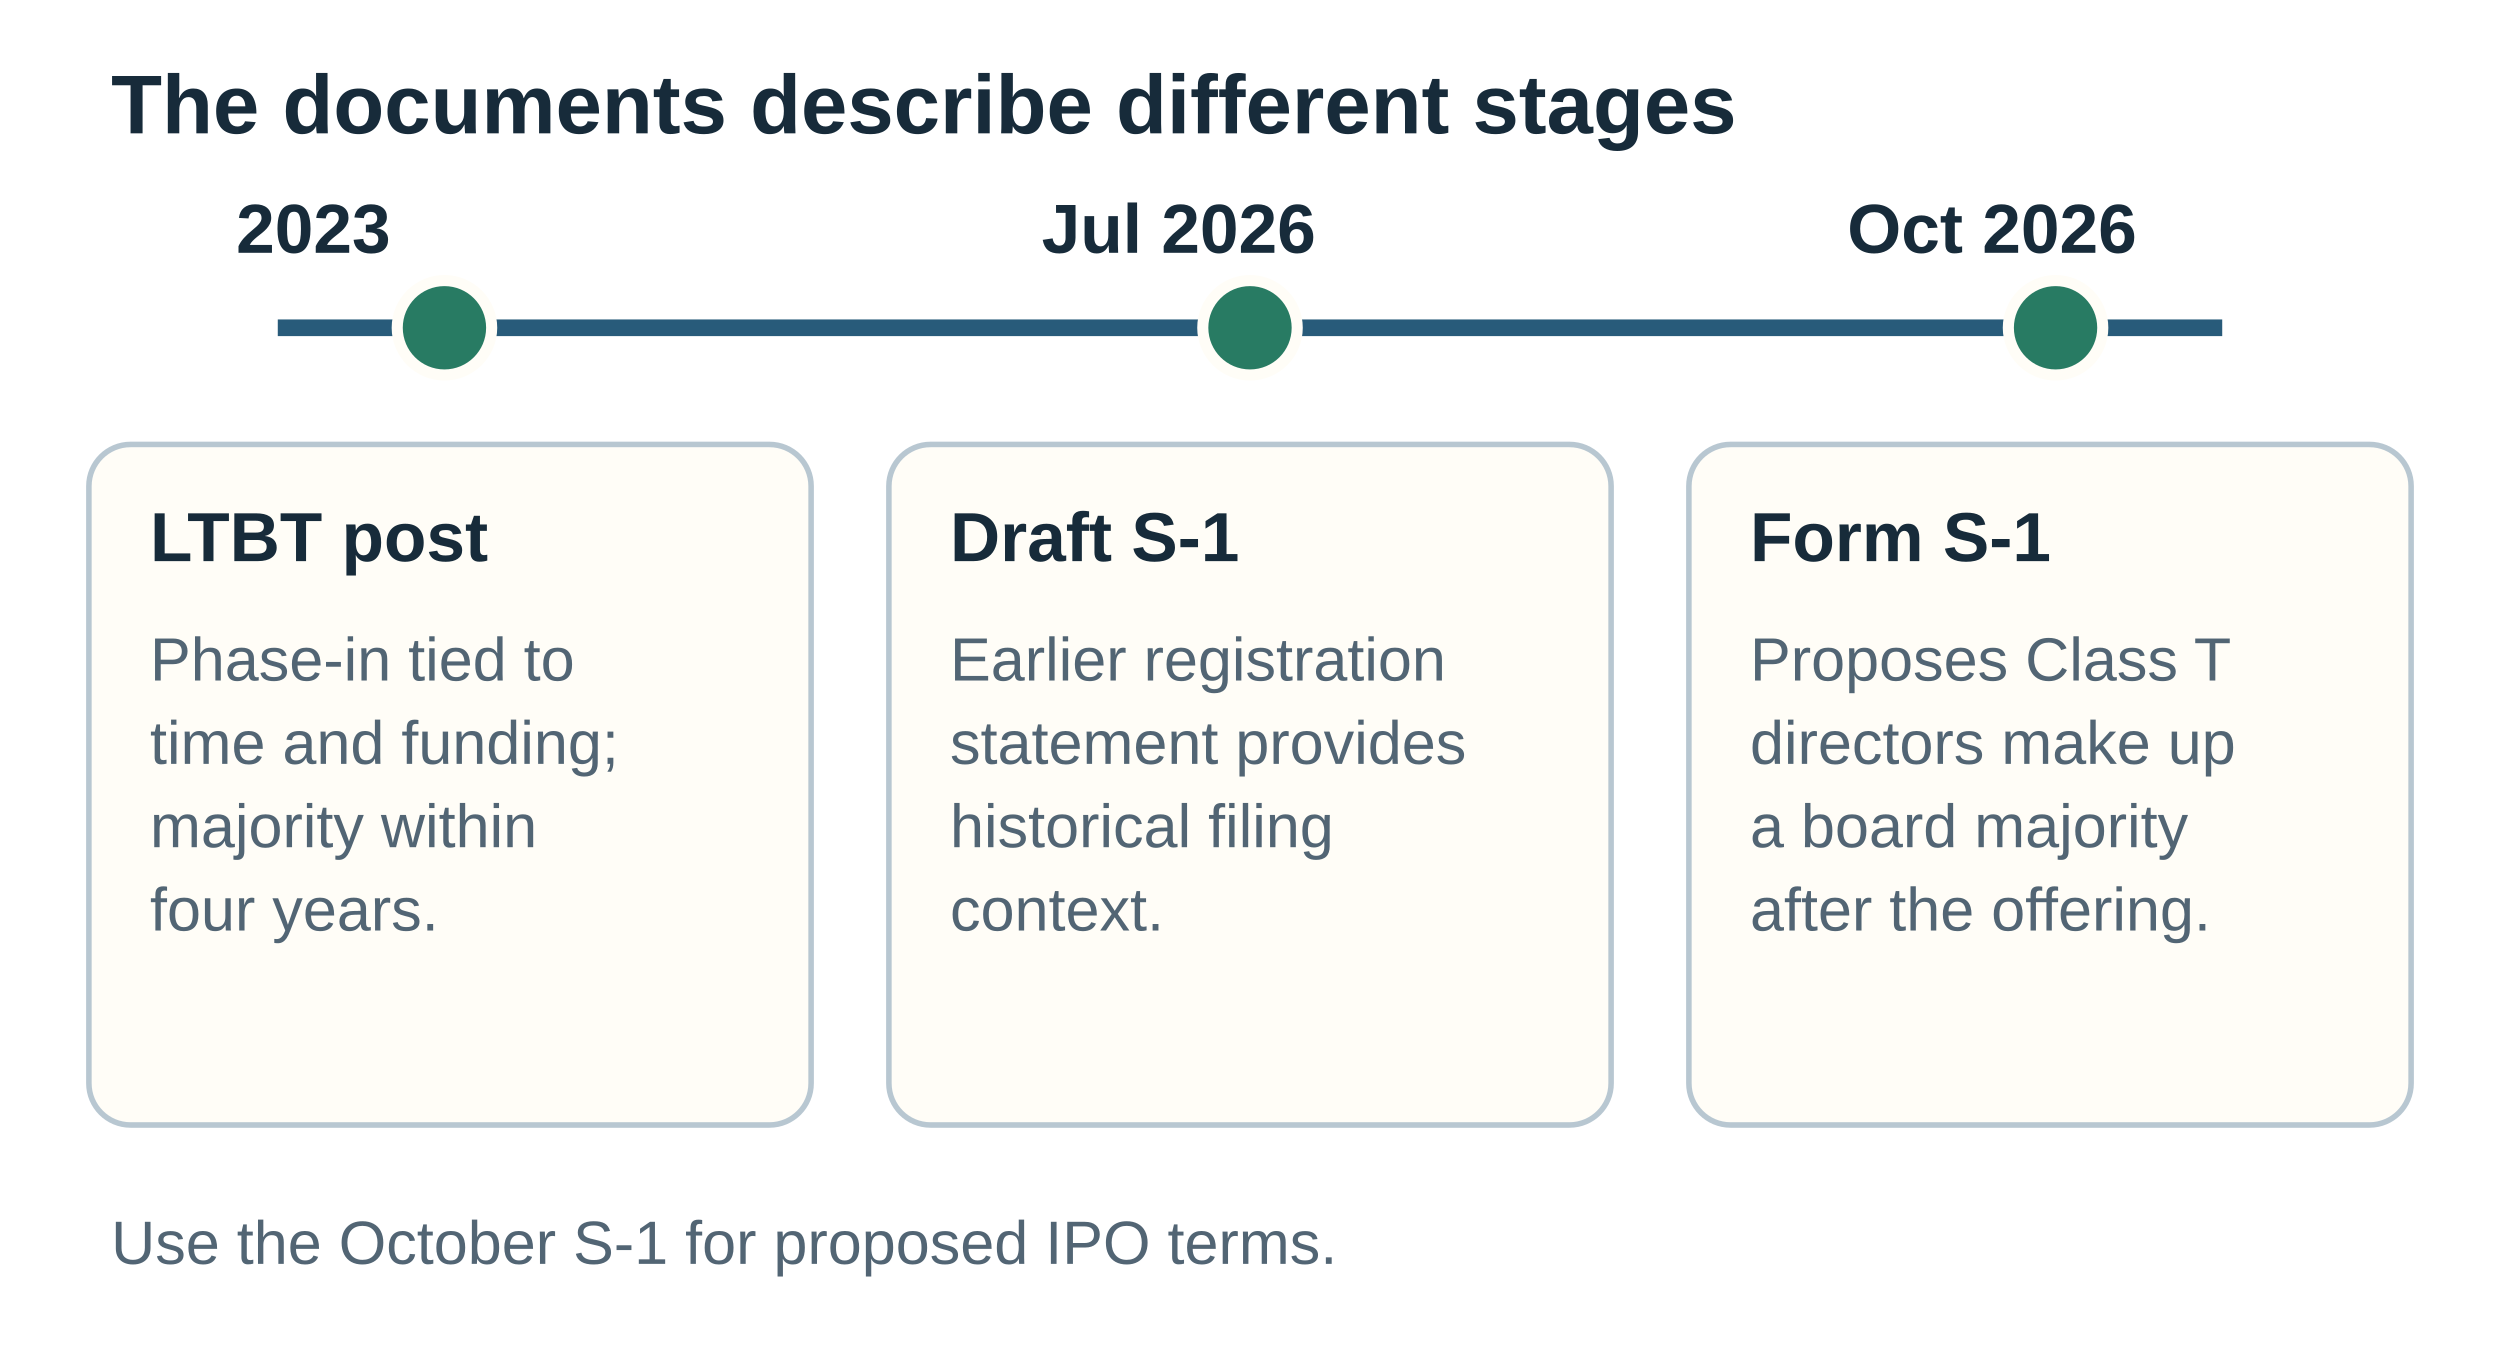
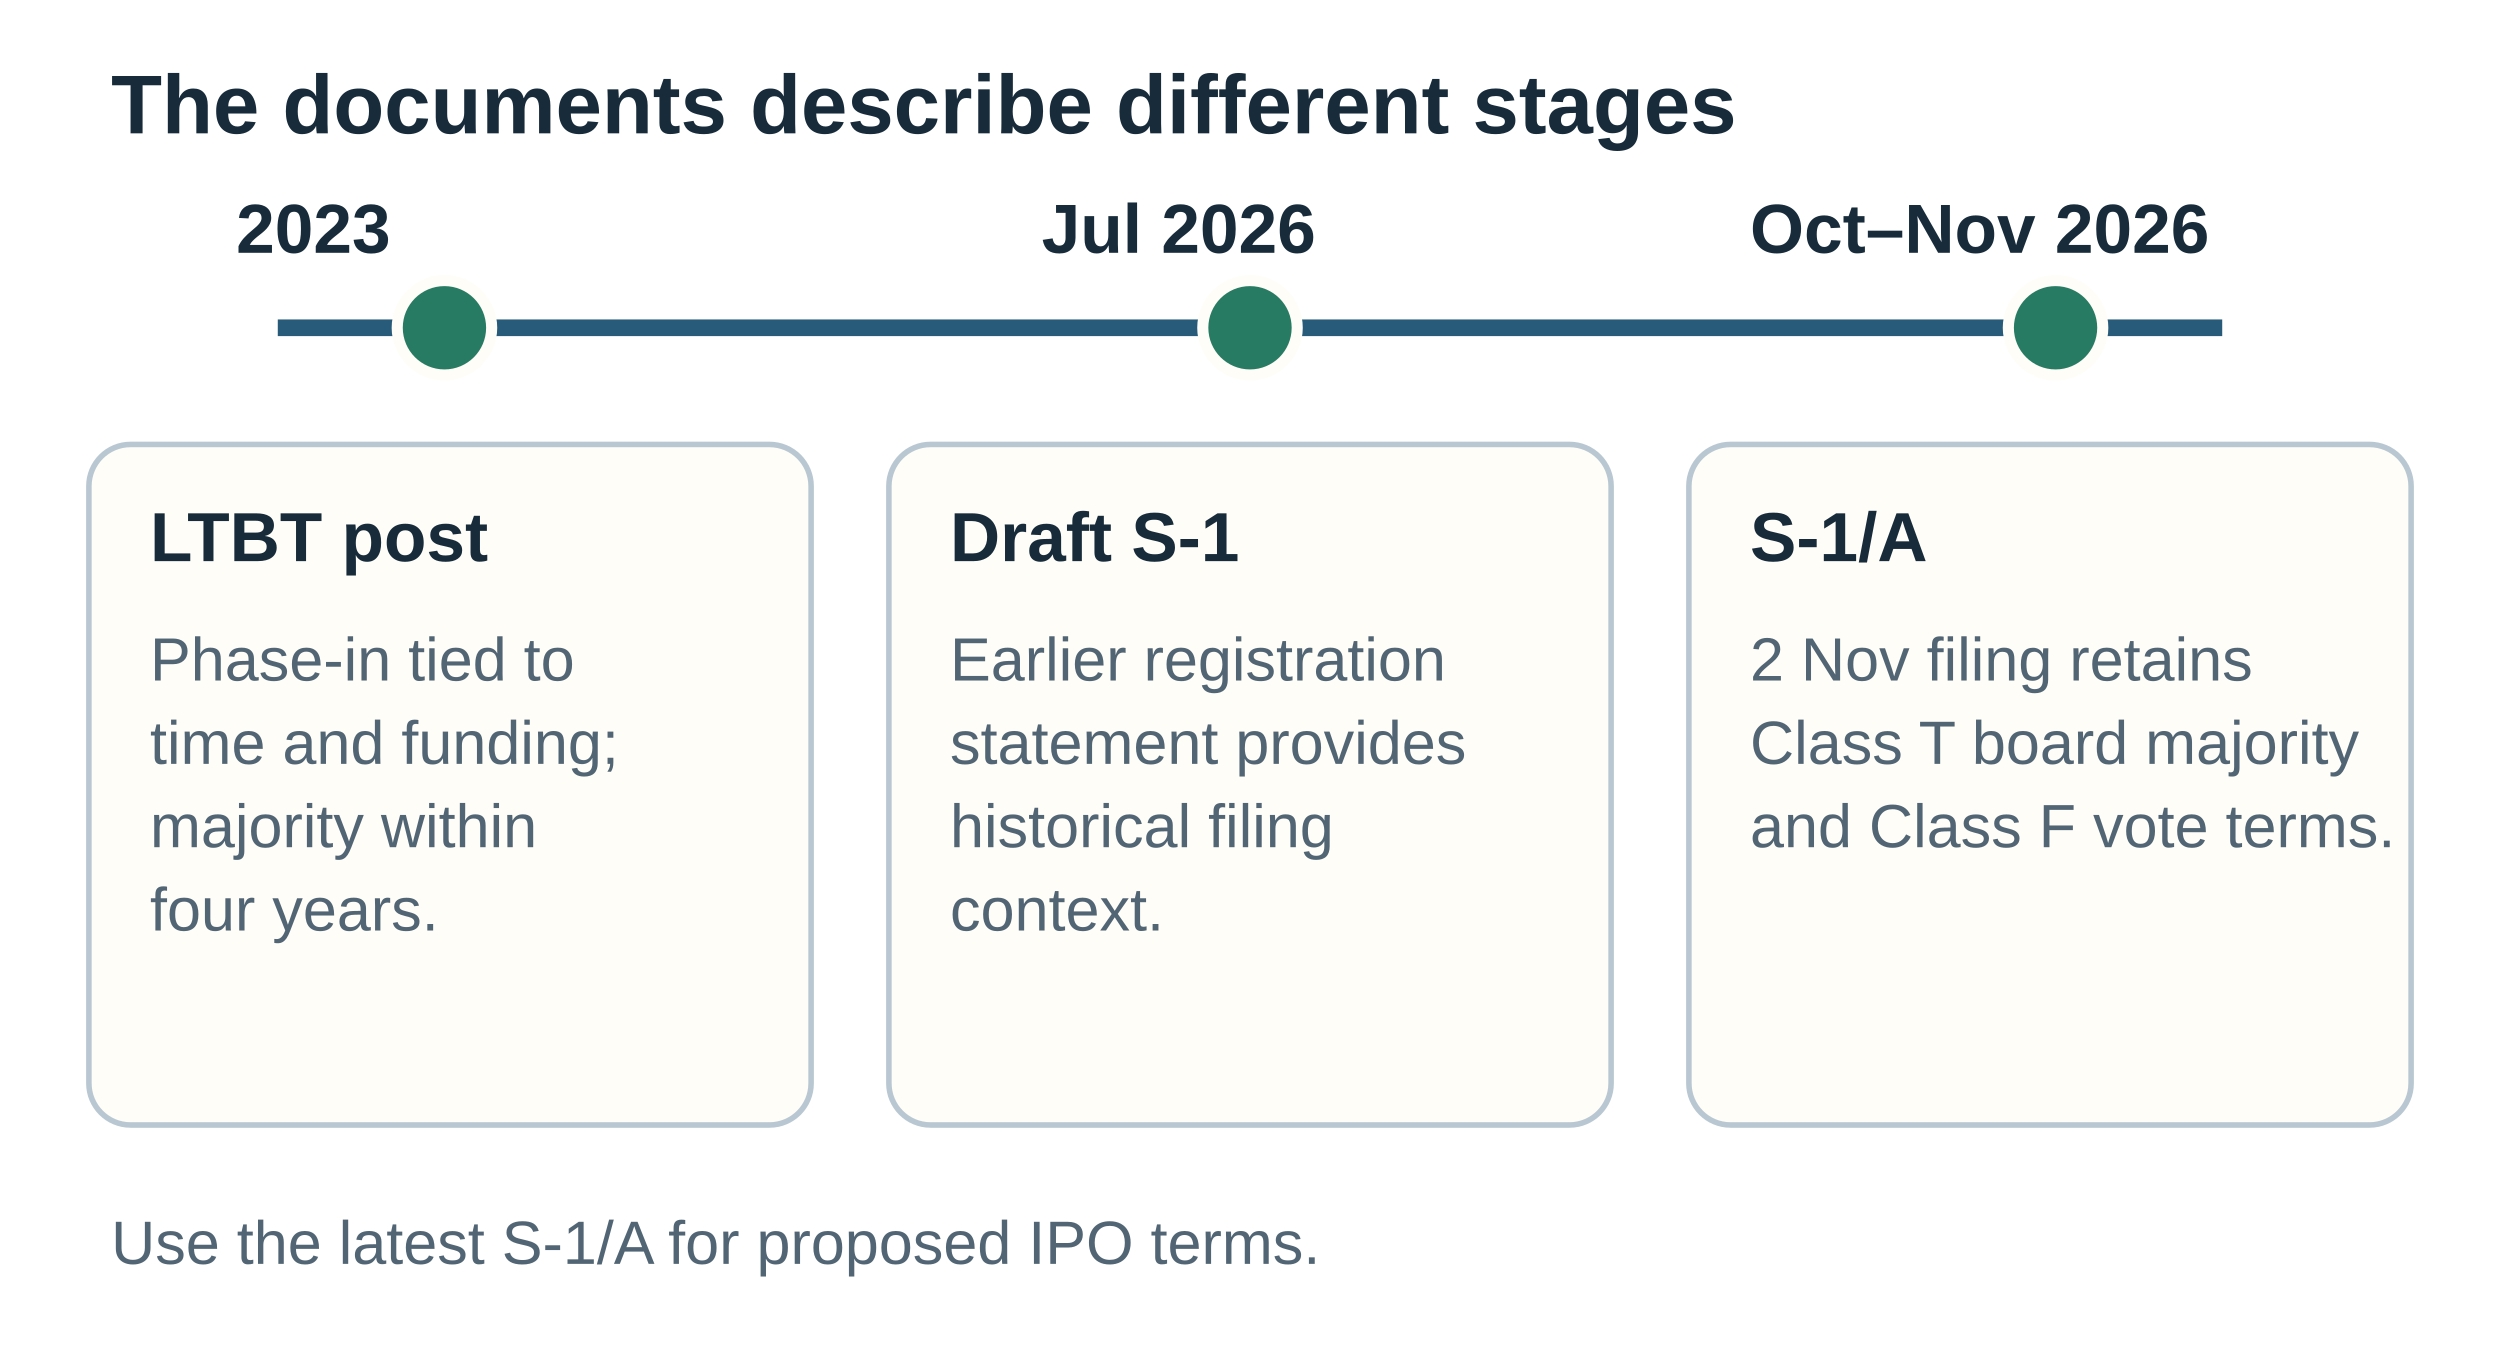
<svg xmlns="http://www.w3.org/2000/svg" viewBox="0 0 900 490" role="img" aria-labelledby="title desc">
  <style>
    text{font-family:Arial,sans-serif;fill:#172b3a}.title{font-size:30px;font-weight:700}.date{font-size:25px;font-weight:700}.body{font-size:22px;fill:#526574}.line{stroke:#285b7a;stroke-width:6}.point{fill:#287b63;stroke:#fffdf7;stroke-width:4}.card{fill:#fffdf7;stroke:#b8c7d1;stroke-width:2}
  </style>
  <text class="title" x="40" y="48">The documents describe different stages</text>
  <line class="line" x1="100" y1="118" x2="800" y2="118" />
  <circle class="point" cx="160" cy="118" r="17" />
  <circle class="point" cx="450" cy="118" r="17" />
  <circle class="point" cx="740" cy="118" r="17" />
  <text class="date" x="85" y="91">2023</text>
  <text class="date" x="375" y="91">Jul 2026</text>
-   <text class="date" x="665" y="91">Oct 2026</text>
+   <text class="date" x="630" y="91">Oct–Nov 2026</text>
  <rect class="card" x="32" y="160" width="260" height="245" rx="15" />
  <text class="date" x="54" y="202">LTBT post</text>
  <text class="body" x="54" y="245">
    <tspan x="54">Phase-in tied to</tspan>
    <tspan x="54" dy="30">time and funding;</tspan>
    <tspan x="54" dy="30">majority within</tspan>
    <tspan x="54" dy="30">four years.</tspan>
  </text>
  <rect class="card" x="320" y="160" width="260" height="245" rx="15" />
  <text class="date" x="342" y="202">Draft S-1</text>
  <text class="body" x="342" y="245">
    <tspan x="342">Earlier registration</tspan>
    <tspan x="342" dy="30">statement provides</tspan>
    <tspan x="342" dy="30">historical filing</tspan>
    <tspan x="342" dy="30">context.</tspan>
  </text>
  <rect class="card" x="608" y="160" width="260" height="245" rx="15" />
-   <text class="date" x="630" y="202">Form S-1</text>
+   <text class="date" x="630" y="202">S-1/A</text>
  <text class="body" x="630" y="245">
-     <tspan x="630">Proposes Class T</tspan>
-     <tspan x="630" dy="30">directors make up</tspan>
-     <tspan x="630" dy="30">a board majority</tspan>
-     <tspan x="630" dy="30">after the offering.</tspan>
+     <tspan x="630">2 Nov filing retains</tspan>
+     <tspan x="630" dy="30">Class T board majority</tspan>
+     <tspan x="630" dy="30">and Class F vote terms.</tspan>
  </text>
-   <text class="body" x="40" y="455">Use the October S-1 for proposed IPO terms.</text>
+   <text class="body" x="40" y="455">Use the latest S-1/A for proposed IPO terms.</text>
</svg>
